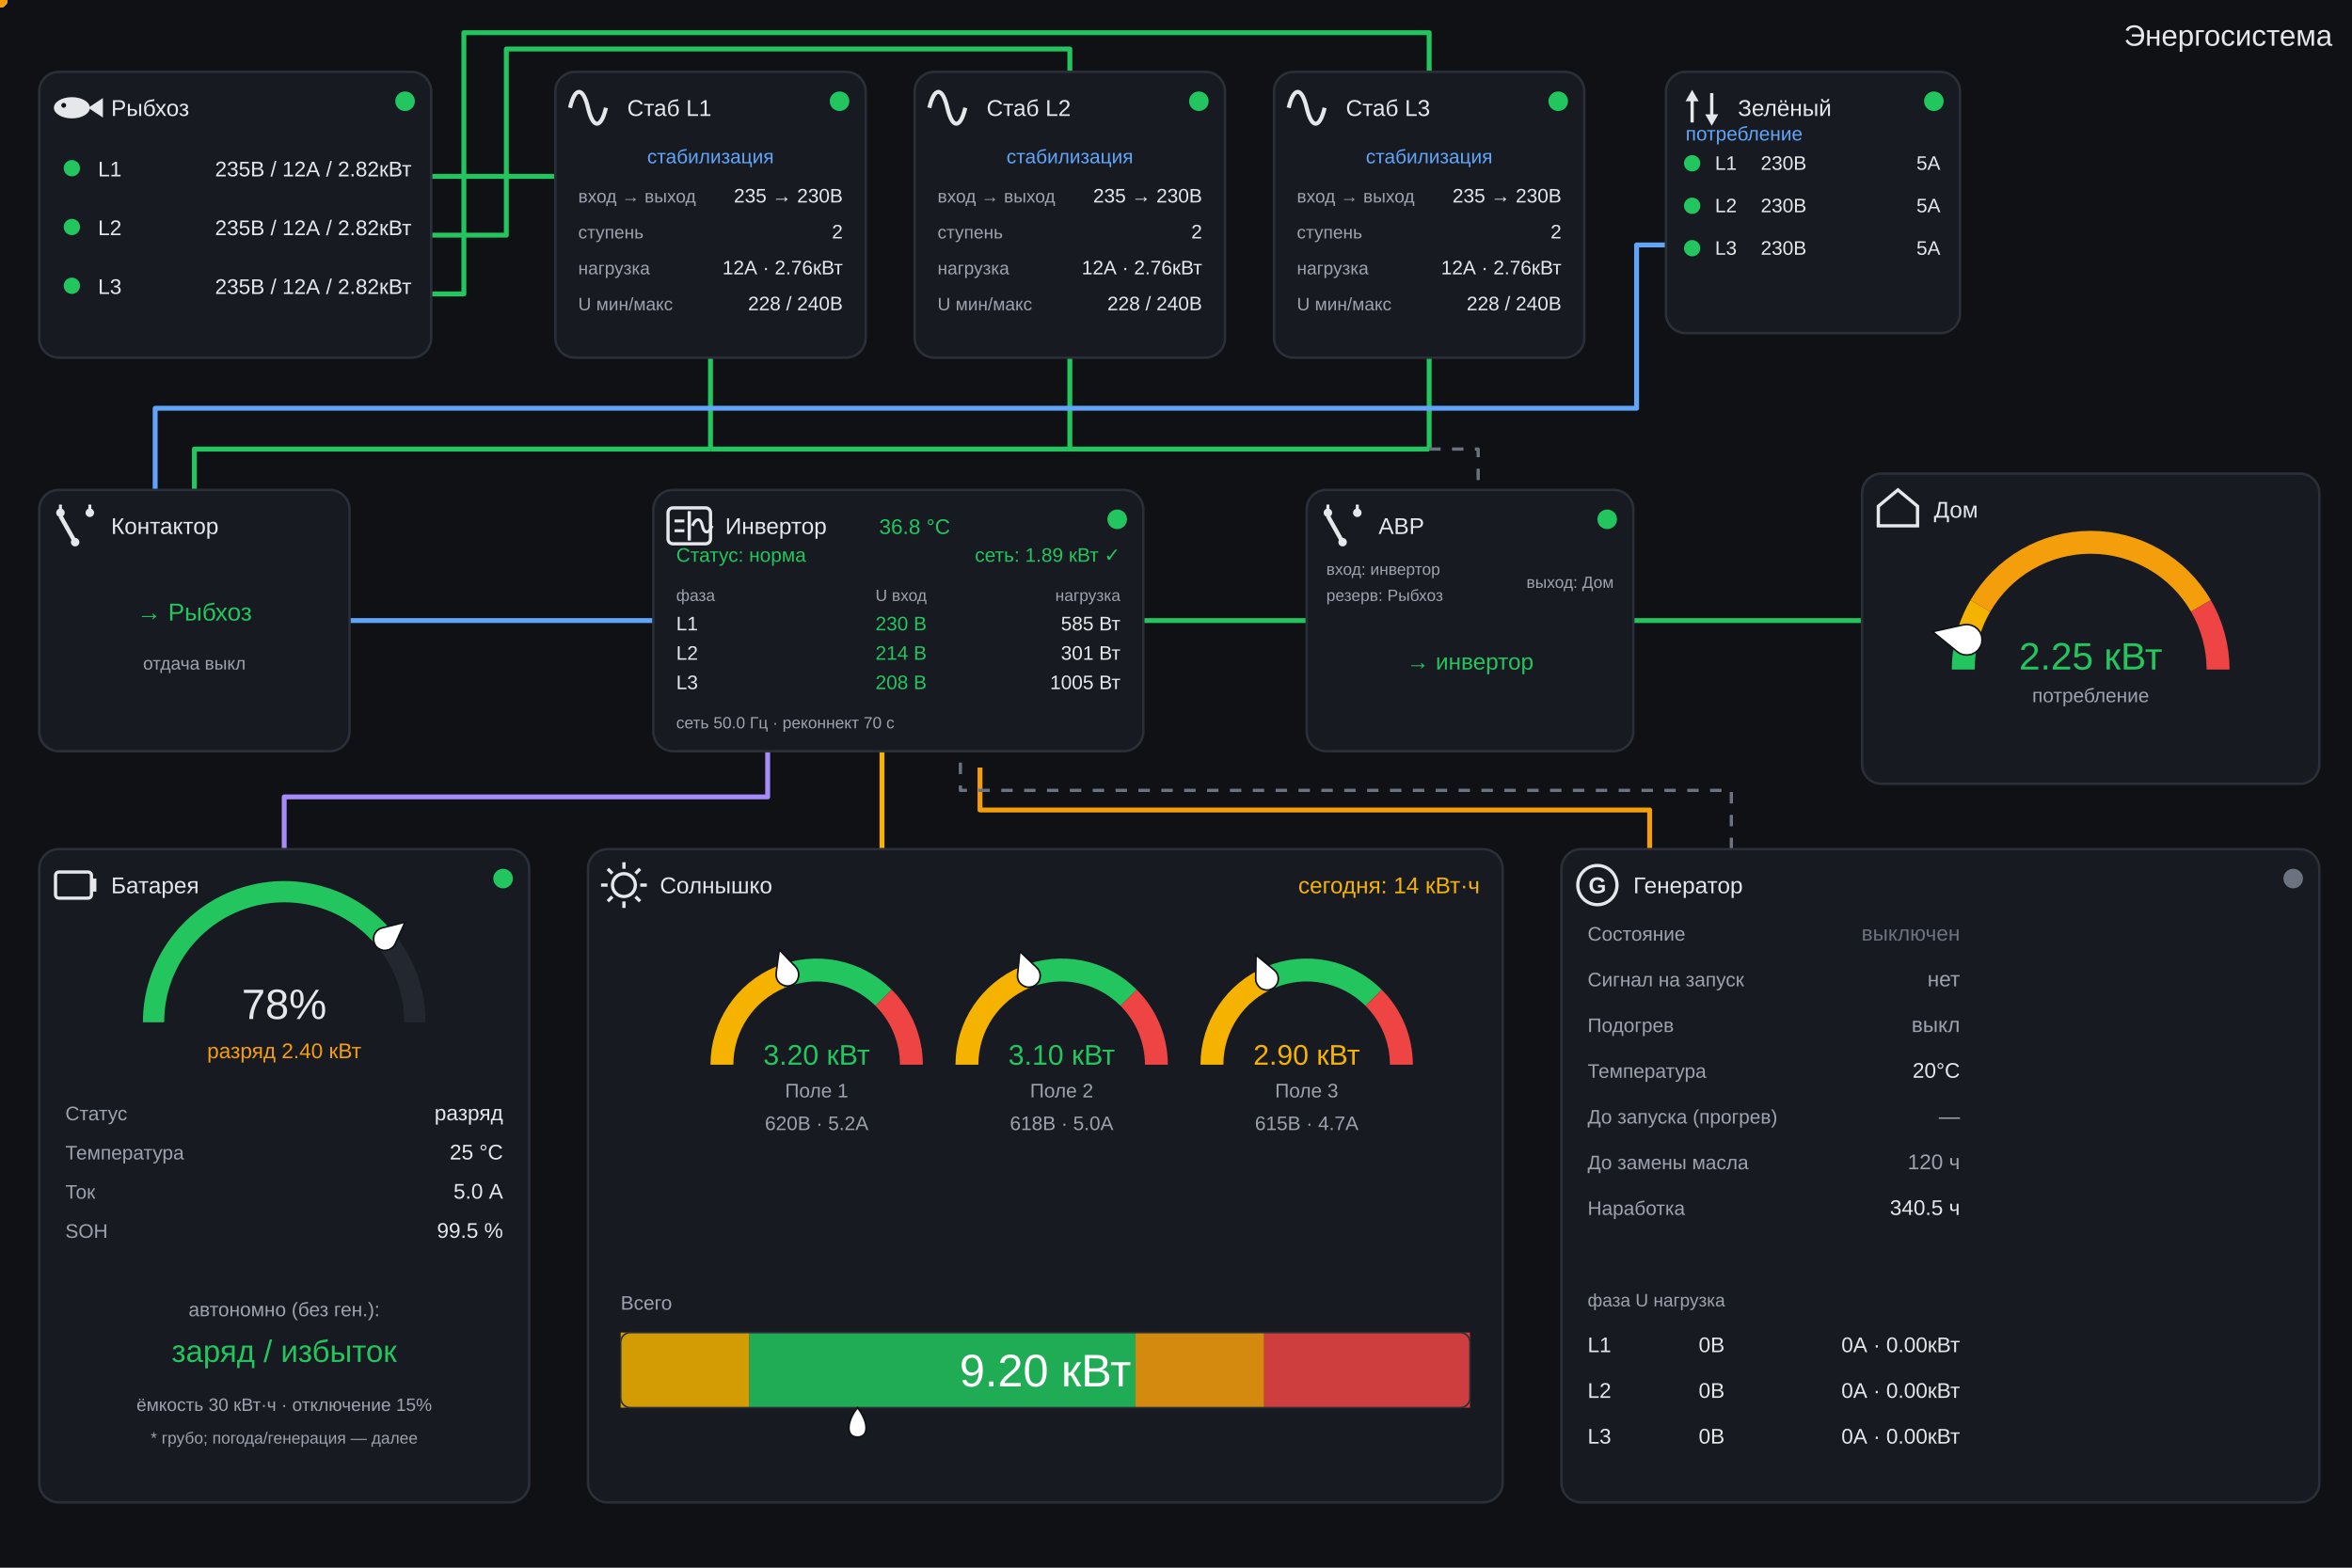
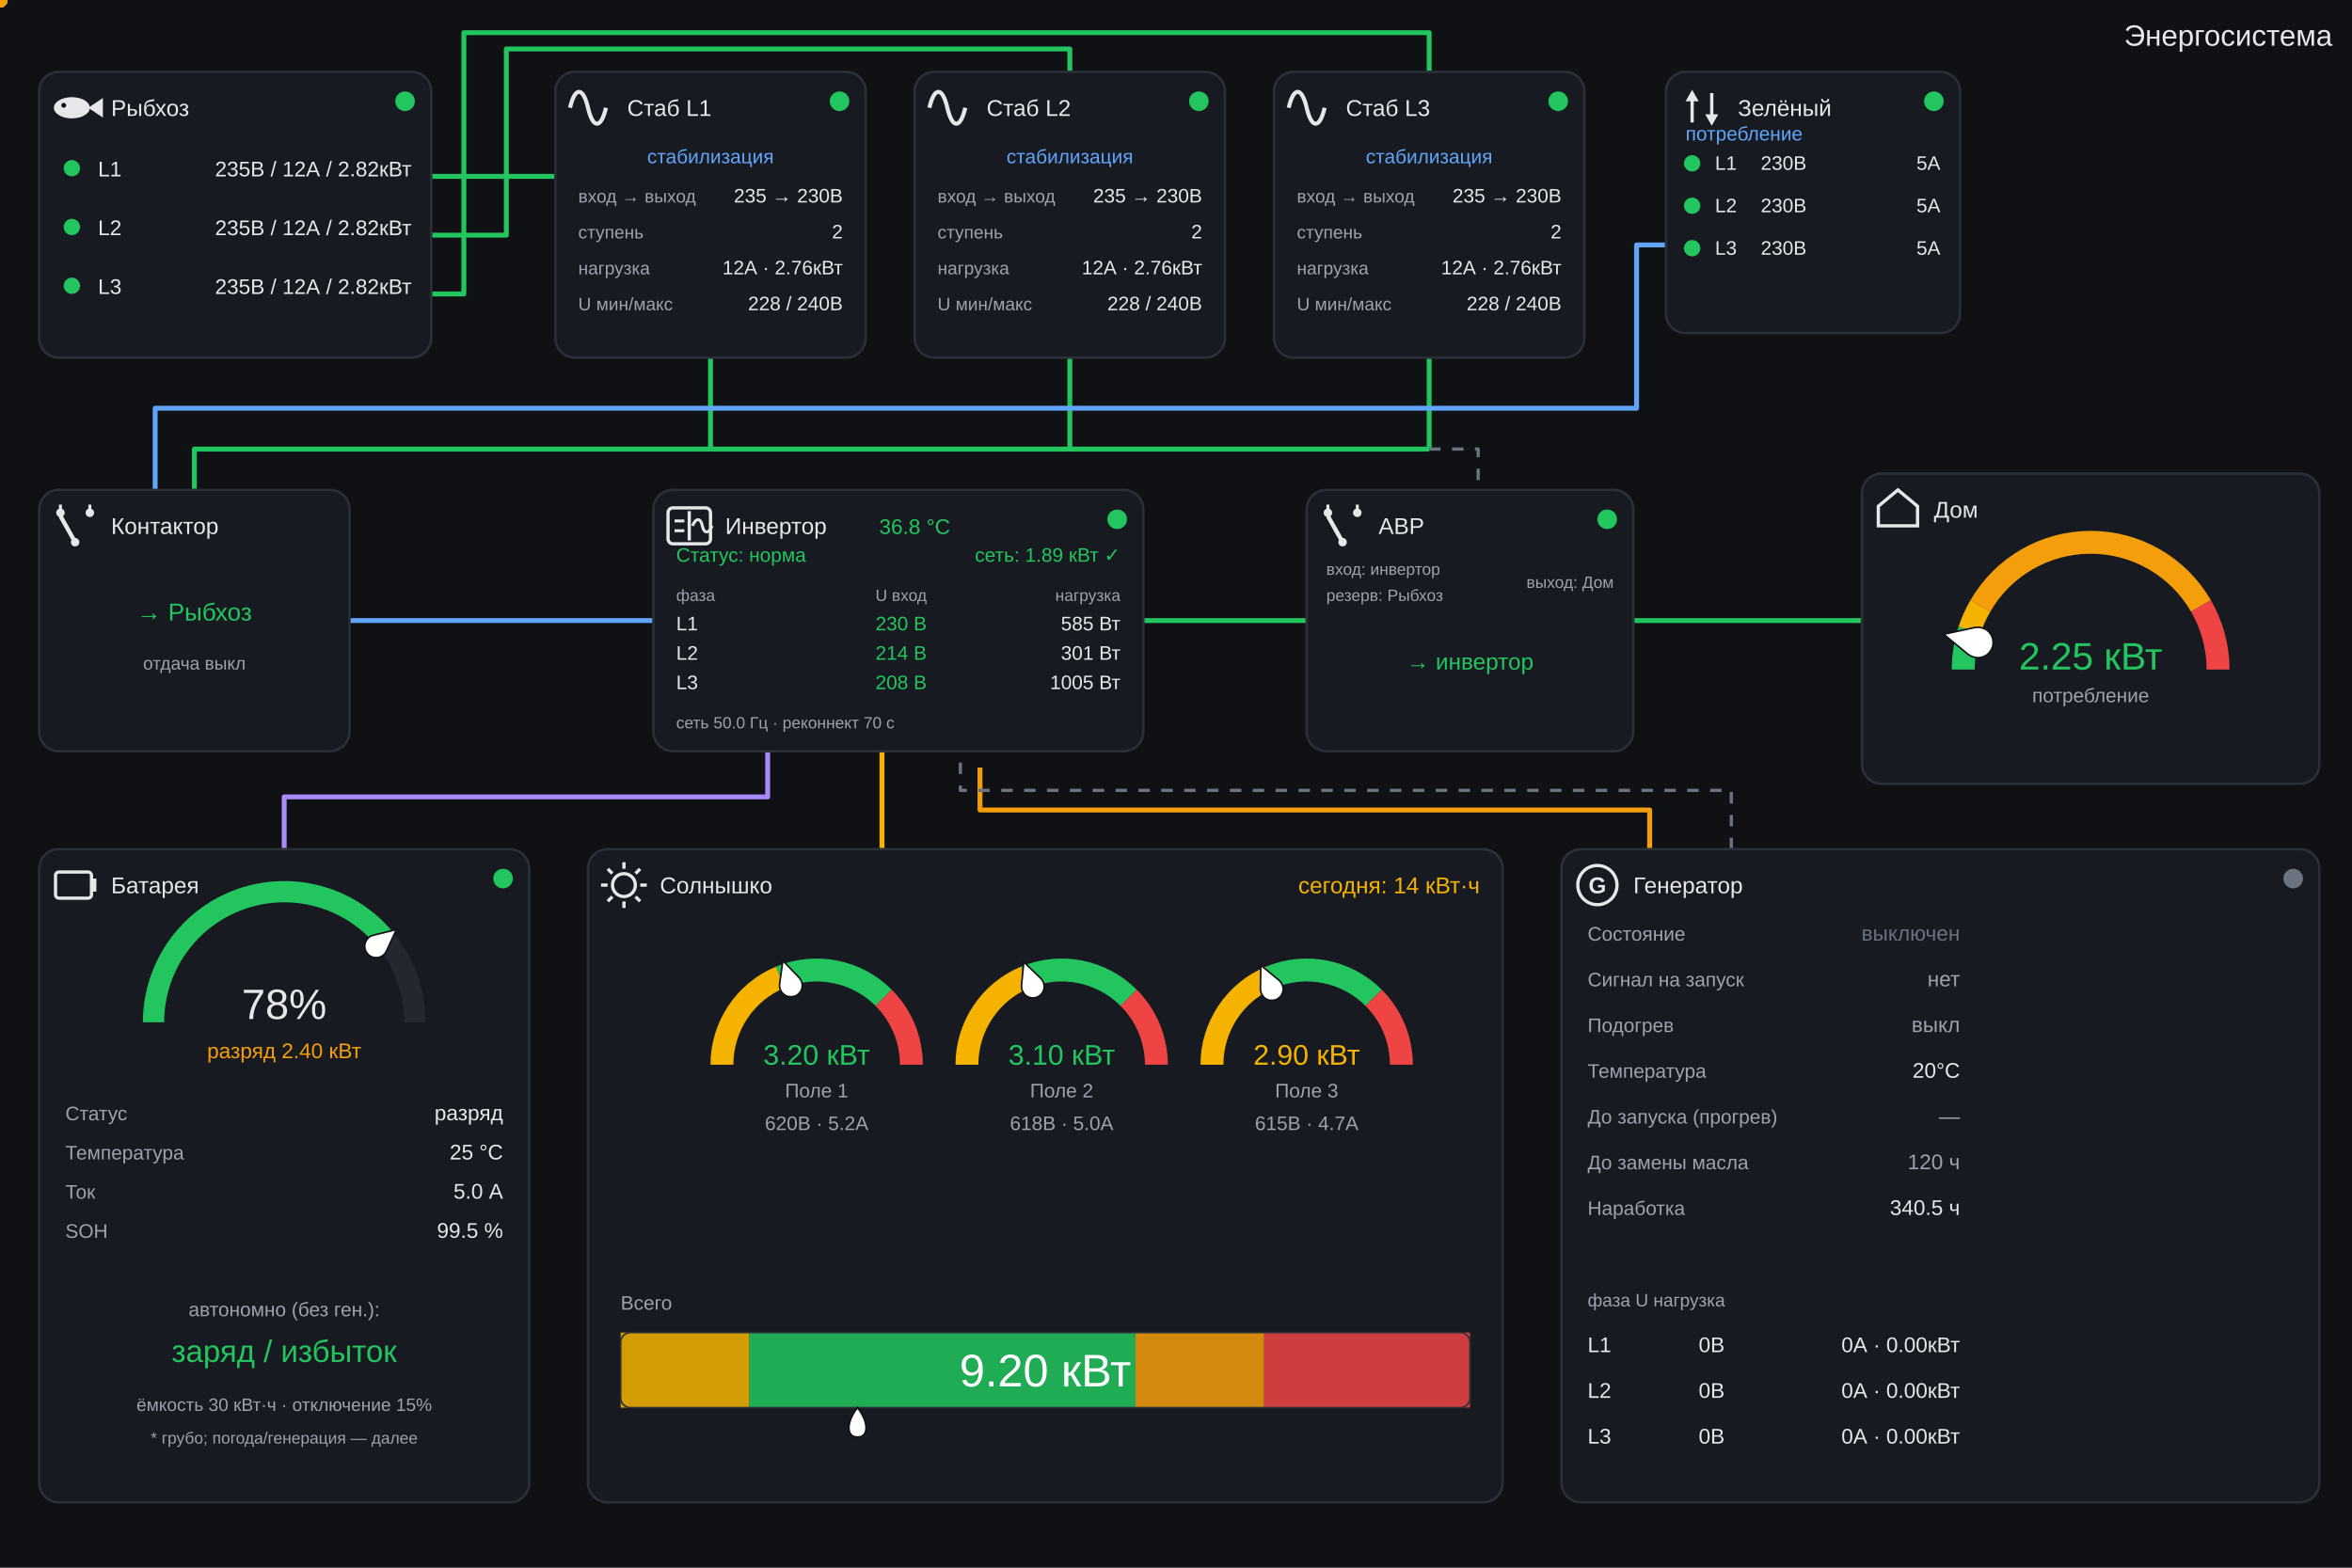
<svg xmlns="http://www.w3.org/2000/svg" viewBox="0 0 1440 960" font-family="Arial,Helvetica,sans-serif">
  <rect x="0" y="0" width="1440" height="960" fill="#0f1115" />
  <text x="1428" y="28" font-size="18" fill="#e5e7eb" text-anchor="end">Энергосистема</text>
  <polyline fill="none" stroke="#22c55e" stroke-width="3" stroke-linejoin="round" points="264,108 340,108 " />
  <circle r="4.5" fill="#22c55e">
    <animateMotion dur="2.36s" repeatCount="indefinite" begin="-0.00s" path="M 264,108 340,108" />
  </circle>
  <circle r="4.5" fill="#22c55e">
    <animateMotion dur="2.36s" repeatCount="indefinite" begin="-0.79s" path="M 264,108 340,108" />
  </circle>
  <circle r="4.5" fill="#22c55e">
    <animateMotion dur="2.36s" repeatCount="indefinite" begin="-1.57s" path="M 264,108 340,108" />
  </circle>
  <polyline fill="none" stroke="#22c55e" stroke-width="3" stroke-linejoin="round" points="264,144 310,144 310,30 655,30 655,44 " />
  <circle r="4.5" fill="#22c55e">
    <animateMotion dur="2.36s" repeatCount="indefinite" begin="-0.00s" path="M 264,144 310,144 310,30 655,30 655,44" />
  </circle>
  <circle r="4.5" fill="#22c55e">
    <animateMotion dur="2.36s" repeatCount="indefinite" begin="-0.79s" path="M 264,144 310,144 310,30 655,30 655,44" />
  </circle>
  <circle r="4.5" fill="#22c55e">
    <animateMotion dur="2.36s" repeatCount="indefinite" begin="-1.57s" path="M 264,144 310,144 310,30 655,30 655,44" />
  </circle>
  <polyline fill="none" stroke="#22c55e" stroke-width="3" stroke-linejoin="round" points="264,180 284,180 284,20 875,20 875,44 " />
  <circle r="4.5" fill="#22c55e">
    <animateMotion dur="2.36s" repeatCount="indefinite" begin="-0.00s" path="M 264,180 284,180 284,20 875,20 875,44" />
  </circle>
  <circle r="4.5" fill="#22c55e">
    <animateMotion dur="2.36s" repeatCount="indefinite" begin="-0.79s" path="M 264,180 284,180 284,20 875,20 875,44" />
  </circle>
  <circle r="4.5" fill="#22c55e">
    <animateMotion dur="2.36s" repeatCount="indefinite" begin="-1.57s" path="M 264,180 284,180 284,20 875,20 875,44" />
  </circle>
  <polyline fill="none" stroke="#22c55e" stroke-width="3" stroke-linejoin="round" points="435,219 435,275 " />
  <circle r="4.5" fill="#22c55e">
    <animateMotion dur="2.24s" repeatCount="indefinite" begin="-0.00s" path="M 435,219 435,275" />
  </circle>
  <circle r="4.5" fill="#22c55e">
    <animateMotion dur="2.24s" repeatCount="indefinite" begin="-0.75s" path="M 435,219 435,275" />
  </circle>
  <circle r="4.5" fill="#22c55e">
    <animateMotion dur="2.24s" repeatCount="indefinite" begin="-1.49s" path="M 435,219 435,275" />
  </circle>
  <polyline fill="none" stroke="#22c55e" stroke-width="3" stroke-linejoin="round" points="655,219 655,275 " />
  <circle r="4.5" fill="#22c55e">
    <animateMotion dur="2.24s" repeatCount="indefinite" begin="-0.00s" path="M 655,219 655,275" />
  </circle>
  <circle r="4.5" fill="#22c55e">
    <animateMotion dur="2.24s" repeatCount="indefinite" begin="-0.75s" path="M 655,219 655,275" />
  </circle>
  <circle r="4.5" fill="#22c55e">
    <animateMotion dur="2.24s" repeatCount="indefinite" begin="-1.49s" path="M 655,219 655,275" />
  </circle>
  <polyline fill="none" stroke="#22c55e" stroke-width="3" stroke-linejoin="round" points="875,219 875,275 " />
  <circle r="4.5" fill="#22c55e">
    <animateMotion dur="2.24s" repeatCount="indefinite" begin="-0.00s" path="M 875,219 875,275" />
  </circle>
  <circle r="4.5" fill="#22c55e">
    <animateMotion dur="2.24s" repeatCount="indefinite" begin="-0.75s" path="M 875,219 875,275" />
  </circle>
  <circle r="4.5" fill="#22c55e">
    <animateMotion dur="2.24s" repeatCount="indefinite" begin="-1.49s" path="M 875,219 875,275" />
  </circle>
  <polyline fill="none" stroke="#22c55e" stroke-width="3" stroke-linejoin="round" points="435,275 875,275 " />
  <polyline fill="none" stroke="#22c55e" stroke-width="3" stroke-linejoin="round" points="435,275 119,275 119,300 " />
  <circle r="4.5" fill="#22c55e">
    <animateMotion dur="2.24s" repeatCount="indefinite" begin="-0.00s" path="M 435,275 119,275 119,300" />
  </circle>
  <circle r="4.5" fill="#22c55e">
    <animateMotion dur="2.24s" repeatCount="indefinite" begin="-0.75s" path="M 435,275 119,275 119,300" />
  </circle>
  <circle r="4.5" fill="#22c55e">
    <animateMotion dur="2.24s" repeatCount="indefinite" begin="-1.49s" path="M 435,275 119,275 119,300" />
  </circle>
  <polyline fill="none" stroke="#6b7280" stroke-width="2" stroke-linejoin="round" stroke-dasharray="7 7" points="875,275 905,275 905,300 " />
  <polyline fill="none" stroke="#60a5fa" stroke-width="3" stroke-linejoin="round" points="1020,150 1002,150 1002,250 95,250 95,300 " />
  <circle r="4.5" fill="#60a5fa">
    <animateMotion dur="2.36s" repeatCount="indefinite" begin="-0.00s" path="M 1020,150 1002,150 1002,250 95,250 95,300" />
  </circle>
  <circle r="4.5" fill="#60a5fa">
    <animateMotion dur="2.36s" repeatCount="indefinite" begin="-0.79s" path="M 1020,150 1002,150 1002,250 95,250 95,300" />
  </circle>
  <circle r="4.5" fill="#60a5fa">
    <animateMotion dur="2.36s" repeatCount="indefinite" begin="-1.57s" path="M 1020,150 1002,150 1002,250 95,250 95,300" />
  </circle>
  <polyline fill="none" stroke="#60a5fa" stroke-width="3" stroke-linejoin="round" points="214,380 400,380 " />
  <circle r="4.5" fill="#60a5fa">
    <animateMotion dur="2.36s" repeatCount="indefinite" begin="-0.00s" path="M 214,380 400,380" />
  </circle>
  <circle r="4.5" fill="#60a5fa">
    <animateMotion dur="2.36s" repeatCount="indefinite" begin="-0.79s" path="M 214,380 400,380" />
  </circle>
  <circle r="4.5" fill="#60a5fa">
    <animateMotion dur="2.36s" repeatCount="indefinite" begin="-1.57s" path="M 214,380 400,380" />
  </circle>
  <polyline fill="none" stroke="#22c55e" stroke-width="3" stroke-linejoin="round" points="700,380 800,380 " />
  <circle r="4.5" fill="#22c55e">
    <animateMotion dur="2.12s" repeatCount="indefinite" begin="-0.00s" path="M 700,380 800,380" />
  </circle>
  <circle r="4.5" fill="#22c55e">
    <animateMotion dur="2.12s" repeatCount="indefinite" begin="-0.71s" path="M 700,380 800,380" />
  </circle>
  <circle r="4.5" fill="#22c55e">
    <animateMotion dur="2.12s" repeatCount="indefinite" begin="-1.41s" path="M 700,380 800,380" />
  </circle>
  <polyline fill="none" stroke="#22c55e" stroke-width="3" stroke-linejoin="round" points="1000,380 1140,380 " />
  <circle r="4.5" fill="#22c55e">
    <animateMotion dur="2.24s" repeatCount="indefinite" begin="-0.00s" path="M 1000,380 1140,380" />
  </circle>
  <circle r="4.5" fill="#22c55e">
    <animateMotion dur="2.24s" repeatCount="indefinite" begin="-0.75s" path="M 1000,380 1140,380" />
  </circle>
  <circle r="4.5" fill="#22c55e">
    <animateMotion dur="2.24s" repeatCount="indefinite" begin="-1.49s" path="M 1000,380 1140,380" />
  </circle>
  <polyline fill="none" stroke="#a78bfa" stroke-width="3" stroke-linejoin="round" points="174,520 174,488 470,488 470,460 " />
  <circle r="4.5" fill="#a78bfa">
    <animateMotion dur="2.31s" repeatCount="indefinite" begin="-0.00s" path="M 174,520 174,488 470,488 470,460" />
  </circle>
  <circle r="4.5" fill="#a78bfa">
    <animateMotion dur="2.31s" repeatCount="indefinite" begin="-0.77s" path="M 174,520 174,488 470,488 470,460" />
  </circle>
  <circle r="4.5" fill="#a78bfa">
    <animateMotion dur="2.31s" repeatCount="indefinite" begin="-1.54s" path="M 174,520 174,488 470,488 470,460" />
  </circle>
  <polyline fill="none" stroke="#f5b300" stroke-width="3" stroke-linejoin="round" points="540,520 540,460 " />
  <circle r="4.5" fill="#f5b300">
    <animateMotion dur="1.50s" repeatCount="indefinite" begin="-0.00s" path="M 540,520 540,460" />
  </circle>
  <circle r="4.5" fill="#f5b300">
    <animateMotion dur="1.50s" repeatCount="indefinite" begin="-0.50s" path="M 540,520 540,460" />
  </circle>
  <circle r="4.5" fill="#f5b300">
    <animateMotion dur="1.50s" repeatCount="indefinite" begin="-1.00s" path="M 540,520 540,460" />
  </circle>
  <polyline fill="none" stroke="#f59e0b" stroke-width="3" stroke-linejoin="round" points="1010,520 1010,496 600,496 600,470 " />
  <circle r="4.5" fill="#f59e0b">
    <animateMotion dur="2.48s" repeatCount="indefinite" begin="-0.00s" path="M 1010,520 1010,496 600,496 600,470" />
  </circle>
  <circle r="4.5" fill="#f59e0b">
    <animateMotion dur="2.48s" repeatCount="indefinite" begin="-0.83s" path="M 1010,520 1010,496 600,496 600,470" />
  </circle>
  <circle r="4.5" fill="#f59e0b">
    <animateMotion dur="2.48s" repeatCount="indefinite" begin="-1.65s" path="M 1010,520 1010,496 600,496 600,470" />
  </circle>
  <polyline fill="none" stroke="#6b7280" stroke-width="2" stroke-linejoin="round" stroke-dasharray="7 7" points="1060,520 1060,484 588,484 588,460 " />
  <rect x="24" y="44" width="240" height="175" rx="12" fill="#171a20" stroke="#2b2f38" stroke-width="1.5" />
  <g fill="#e5e7eb">
    <ellipse cx="44" cy="66" rx="11" ry="6.5" />
    <polygon points="54,66 63,60 63,72" />
  </g>
  <circle cx="39" cy="64.5" r="1.5" fill="#0f1115" />
  <text x="68" y="71" font-size="14" fill="#e5e7eb" text-anchor="start">Рыбхоз</text>
  <circle cx="248" cy="62" r="6" fill="#22c55e" />
  <circle cx="44" cy="103" r="5" fill="#22c55e" />
  <text x="60" y="108" font-size="13" fill="#e5e7eb" text-anchor="start">L1</text>
  <text x="252" y="108" font-size="13" fill="#e5e7eb" text-anchor="end">235В / 12А / 2.82кВт</text>
  <circle cx="44" cy="139" r="5" fill="#22c55e" />
  <text x="60" y="144" font-size="13" fill="#e5e7eb" text-anchor="start">L2</text>
  <text x="252" y="144" font-size="13" fill="#e5e7eb" text-anchor="end">235В / 12А / 2.82кВт</text>
  <circle cx="44" cy="175" r="5" fill="#22c55e" />
  <text x="60" y="180" font-size="13" fill="#e5e7eb" text-anchor="start">L3</text>
  <text x="252" y="180" font-size="13" fill="#e5e7eb" text-anchor="end">235В / 12А / 2.82кВт</text>
  <rect x="340" y="44" width="190" height="175" rx="12" fill="#171a20" stroke="#2b2f38" stroke-width="1.5" />
  <path d="M 349 66 c 3,-13 8,-13 11,0 c 3,13 8,13 11,0" fill="none" stroke="#e5e7eb" stroke-width="2.5" />
  <text x="384" y="71" font-size="14" fill="#e5e7eb" text-anchor="start">Стаб L1</text>
  <circle cx="514" cy="62" r="6" fill="#22c55e" />
  <text x="435" y="100" font-size="12" fill="#60a5fa" text-anchor="middle">стабилизация</text>
  <text x="354" y="124" font-size="11" fill="#9ca3af" text-anchor="start">вход → выход</text>
  <text x="516" y="124" font-size="12" fill="#e5e7eb" text-anchor="end">235 → 230В</text>
  <text x="354" y="146" font-size="11" fill="#9ca3af" text-anchor="start">ступень</text>
  <text x="516" y="146" font-size="12" fill="#e5e7eb" text-anchor="end">2</text>
  <text x="354" y="168" font-size="11" fill="#9ca3af" text-anchor="start">нагрузка</text>
  <text x="516" y="168" font-size="12" fill="#e5e7eb" text-anchor="end">12А · 2.76кВт</text>
  <text x="354" y="190" font-size="11" fill="#9ca3af" text-anchor="start">U мин/макс</text>
  <text x="516" y="190" font-size="12" fill="#e5e7eb" text-anchor="end">228 / 240В</text>
  <rect x="560" y="44" width="190" height="175" rx="12" fill="#171a20" stroke="#2b2f38" stroke-width="1.5" />
  <path d="M 569 66 c 3,-13 8,-13 11,0 c 3,13 8,13 11,0" fill="none" stroke="#e5e7eb" stroke-width="2.5" />
  <text x="604" y="71" font-size="14" fill="#e5e7eb" text-anchor="start">Стаб L2</text>
  <circle cx="734" cy="62" r="6" fill="#22c55e" />
  <text x="655" y="100" font-size="12" fill="#60a5fa" text-anchor="middle">стабилизация</text>
  <text x="574" y="124" font-size="11" fill="#9ca3af" text-anchor="start">вход → выход</text>
  <text x="736" y="124" font-size="12" fill="#e5e7eb" text-anchor="end">235 → 230В</text>
  <text x="574" y="146" font-size="11" fill="#9ca3af" text-anchor="start">ступень</text>
  <text x="736" y="146" font-size="12" fill="#e5e7eb" text-anchor="end">2</text>
  <text x="574" y="168" font-size="11" fill="#9ca3af" text-anchor="start">нагрузка</text>
  <text x="736" y="168" font-size="12" fill="#e5e7eb" text-anchor="end">12А · 2.76кВт</text>
  <text x="574" y="190" font-size="11" fill="#9ca3af" text-anchor="start">U мин/макс</text>
  <text x="736" y="190" font-size="12" fill="#e5e7eb" text-anchor="end">228 / 240В</text>
  <rect x="780" y="44" width="190" height="175" rx="12" fill="#171a20" stroke="#2b2f38" stroke-width="1.5" />
  <path d="M 789 66 c 3,-13 8,-13 11,0 c 3,13 8,13 11,0" fill="none" stroke="#e5e7eb" stroke-width="2.5" />
  <text x="824" y="71" font-size="14" fill="#e5e7eb" text-anchor="start">Стаб L3</text>
  <circle cx="954" cy="62" r="6" fill="#22c55e" />
  <text x="875" y="100" font-size="12" fill="#60a5fa" text-anchor="middle">стабилизация</text>
  <text x="794" y="124" font-size="11" fill="#9ca3af" text-anchor="start">вход → выход</text>
  <text x="956" y="124" font-size="12" fill="#e5e7eb" text-anchor="end">235 → 230В</text>
  <text x="794" y="146" font-size="11" fill="#9ca3af" text-anchor="start">ступень</text>
  <text x="956" y="146" font-size="12" fill="#e5e7eb" text-anchor="end">2</text>
  <text x="794" y="168" font-size="11" fill="#9ca3af" text-anchor="start">нагрузка</text>
  <text x="956" y="168" font-size="12" fill="#e5e7eb" text-anchor="end">12А · 2.76кВт</text>
  <text x="794" y="190" font-size="11" fill="#9ca3af" text-anchor="start">U мин/макс</text>
  <text x="956" y="190" font-size="12" fill="#e5e7eb" text-anchor="end">228 / 240В</text>
  <rect x="1020" y="44" width="180" height="160" rx="12" fill="#171a20" stroke="#2b2f38" stroke-width="1.5" />
  <line x1="1036" y1="75" x2="1036" y2="60" stroke="#e5e7eb" stroke-width="2" />
  <polygon points="1036,55 1032,62 1040,62" fill="#e5e7eb" />
  <line x1="1048" y1="57" x2="1048" y2="72" stroke="#e5e7eb" stroke-width="2" />
  <polygon points="1048,77 1052,70 1044,70" fill="#e5e7eb" />
  <text x="1064" y="71" font-size="14" fill="#e5e7eb" text-anchor="start">Зелёный</text>
  <circle cx="1184" cy="62" r="6" fill="#22c55e" />
  <text x="1032" y="86" font-size="12" fill="#60a5fa" text-anchor="start">потребление</text>
  <circle cx="1036" cy="100" r="5" fill="#22c55e" />
  <text x="1050" y="104" font-size="12" fill="#e5e7eb" text-anchor="start">L1</text>
  <text x="1078" y="104" font-size="12" fill="#e5e7eb" text-anchor="start">230В</text>
  <text x="1188" y="104" font-size="12" fill="#e5e7eb" text-anchor="end">5А</text>
  <circle cx="1036" cy="126" r="5" fill="#22c55e" />
  <text x="1050" y="130" font-size="12" fill="#e5e7eb" text-anchor="start">L2</text>
  <text x="1078" y="130" font-size="12" fill="#e5e7eb" text-anchor="start">230В</text>
  <text x="1188" y="130" font-size="12" fill="#e5e7eb" text-anchor="end">5А</text>
  <circle cx="1036" cy="152" r="5" fill="#22c55e" />
  <text x="1050" y="156" font-size="12" fill="#e5e7eb" text-anchor="start">L3</text>
  <text x="1078" y="156" font-size="12" fill="#e5e7eb" text-anchor="start">230В</text>
  <text x="1188" y="156" font-size="12" fill="#e5e7eb" text-anchor="end">5А</text>
  <rect x="24" y="300" width="190" height="160" rx="12" fill="#171a20" stroke="#2b2f38" stroke-width="1.5" />
  <circle cx="37" cy="314" r="2.6" fill="#e5e7eb" />
  <circle cx="55" cy="314" r="2.6" fill="#e5e7eb" />
  <circle cx="46" cy="332" r="2.6" fill="#e5e7eb" />
  <line x1="37" y1="314" x2="37" y2="309" stroke="#e5e7eb" stroke-width="1.8" />
  <line x1="55" y1="314" x2="55" y2="309" stroke="#e5e7eb" stroke-width="1.8" />
  <line x1="46" y1="332" x2="37" y2="316" stroke="#e5e7eb" stroke-width="2.6" />
  <text x="68" y="327" font-size="14" fill="#e5e7eb" text-anchor="start">Контактор</text>
  <text x="119" y="380" font-size="15" fill="#22c55e" text-anchor="middle">→ Рыбхоз</text>
  <text x="119" y="410" font-size="11" fill="#9ca3af" text-anchor="middle">отдача выкл</text>
  <rect x="400" y="300" width="300" height="160" rx="12" fill="#171a20" stroke="#2b2f38" stroke-width="1.5" />
  <rect x="409" y="311" width="26" height="22" rx="3" fill="none" stroke="#e5e7eb" stroke-width="2" />
  <line x1="422" y1="313" x2="422" y2="331" stroke="#e5e7eb" stroke-width="2" />
  <path d="M 424 322 c 2,-5 5,-5 6,0 c 1,5 4,5 6,0" fill="none" stroke="#e5e7eb" stroke-width="1.8" />
  <line x1="413" y1="319" x2="419" y2="319" stroke="#e5e7eb" stroke-width="1.8" />
  <line x1="413" y1="325" x2="419" y2="325" stroke="#e5e7eb" stroke-width="1.8" />
  <text x="444" y="327" font-size="14" fill="#e5e7eb" text-anchor="start">Инвертор</text>
  <circle cx="684" cy="318" r="6" fill="#22c55e" />
  <text x="560" y="327" font-size="13" fill="#22c55e" text-anchor="middle">36.8 °C</text>
  <text x="414" y="344" font-size="12" fill="#22c55e" text-anchor="start">Статус: норма</text>
  <text x="686" y="344" font-size="12" fill="#22c55e" text-anchor="end">сеть: 1.89 кВт ✓</text>
  <text x="414" y="368" font-size="10" fill="#9ca3af" text-anchor="start">фаза</text>
  <text x="536" y="368" font-size="10" fill="#9ca3af" text-anchor="start">U вход</text>
  <text x="686" y="368" font-size="10" fill="#9ca3af" text-anchor="end">нагрузка</text>
  <text x="414" y="386" font-size="12" fill="#e5e7eb" text-anchor="start">L1</text>
  <text x="536" y="386" font-size="12" fill="#22c55e" text-anchor="start">230 В</text>
  <text x="686" y="386" font-size="12" fill="#e5e7eb" text-anchor="end">585 Вт</text>
  <text x="414" y="404" font-size="12" fill="#e5e7eb" text-anchor="start">L2</text>
  <text x="536" y="404" font-size="12" fill="#22c55e" text-anchor="start">214 В</text>
  <text x="686" y="404" font-size="12" fill="#e5e7eb" text-anchor="end">301 Вт</text>
  <text x="414" y="422" font-size="12" fill="#e5e7eb" text-anchor="start">L3</text>
  <text x="536" y="422" font-size="12" fill="#22c55e" text-anchor="start">208 В</text>
  <text x="686" y="422" font-size="12" fill="#e5e7eb" text-anchor="end">1005 Вт</text>
  <text x="414" y="446" font-size="10" fill="#9ca3af" text-anchor="start">сеть 50.0 Гц · реконнект 70 с</text>
  <rect x="800" y="300" width="200" height="160" rx="12" fill="#171a20" stroke="#2b2f38" stroke-width="1.5" />
  <circle cx="813" cy="314" r="2.6" fill="#e5e7eb" />
  <circle cx="831" cy="314" r="2.6" fill="#e5e7eb" />
  <circle cx="822" cy="332" r="2.6" fill="#e5e7eb" />
  <line x1="813" y1="314" x2="813" y2="309" stroke="#e5e7eb" stroke-width="1.8" />
  <line x1="831" y1="314" x2="831" y2="309" stroke="#e5e7eb" stroke-width="1.8" />
  <line x1="822" y1="332" x2="813" y2="316" stroke="#e5e7eb" stroke-width="2.6" />
  <text x="844" y="327" font-size="14" fill="#e5e7eb" text-anchor="start">АВР</text>
  <circle cx="984" cy="318" r="6" fill="#22c55e" />
  <text x="812" y="352" font-size="10" fill="#9ca3af" text-anchor="start">вход: инвертор</text>
  <text x="812" y="368" font-size="10" fill="#9ca3af" text-anchor="start">резерв: Рыбхоз</text>
  <text x="988" y="360" font-size="10" fill="#9ca3af" text-anchor="end">выход: Дом</text>
  <text x="900" y="410" font-size="14" fill="#22c55e" text-anchor="middle">→ инвертор</text>
  <rect x="1140" y="290" width="280" height="190" rx="12" fill="#171a20" stroke="#2b2f38" stroke-width="1.5" />
  <path d="M 1150 322 L 1150 310 L 1162 300 L 1174 310 L 1174 322 Z" fill="none" stroke="#e5e7eb" stroke-width="2" />
  <text x="1184" y="317" font-size="14" fill="#e5e7eb" text-anchor="start">Дом</text>
  <path fill="none" stroke="#23272f" stroke-width="14" stroke-linecap="butt" d="M 1202.0 410.0 A 78 78 0 0 1 1358.0 410.0" />
  <path fill="none" stroke="#22c55e" stroke-width="14" stroke-linecap="butt" d="M 1202.0 410.0 A 78 78 0 0 1 1205.8 385.9" />
  <path fill="none" stroke="#f5b300" stroke-width="14" stroke-linecap="butt" d="M 1205.8 385.9 A 78 78 0 0 1 1212.5 371.0" />
  <path fill="none" stroke="#f59e0b" stroke-width="14" stroke-linecap="butt" d="M 1212.5 371.0 A 78 78 0 0 1 1347.5 371.0" />
  <path fill="none" stroke="#ef4444" stroke-width="14" stroke-linecap="butt" d="M 1347.5 371.0 A 78 78 0 0 1 1358.0 410.0" />
-   <path d="M 1183.2,386.8 L 1202.2,382.6 L 1204.5,382.4 L 1206.8,382.8 L 1209.0,383.8 L 1210.8,385.2 L 1212.3,387.1 L 1213.2,389.3 L 1213.5,391.6 L 1213.3,394.0 L 1212.4,396.2 L 1211.1,398.1 L 1209.3,399.6 L 1207.1,400.7 L 1204.8,401.1 L 1202.5,401.0 L 1200.2,400.3 L 1198.2,399.0 Z" fill="#ffffff" stroke="#0f1115" stroke-width="1" />
+   <path d="M 1190.0,388.4 L 1209.0,384.3 L 1211.3,384.1 L 1213.6,384.5 L 1215.8,385.4 L 1217.7,386.9 L 1219.1,388.8 L 1220.0,390.9 L 1220.3,393.3 L 1220.1,395.6 L 1219.2,397.8 L 1217.9,399.7 L 1216.1,401.3 L 1213.9,402.3 L 1211.6,402.8 L 1209.3,402.6 L 1207.0,401.9 L 1205.0,400.7 Z" fill="#ffffff" stroke="#0f1115" stroke-width="1" />
  <text x="1280" y="410" font-size="23.4" fill="#22c55e" text-anchor="middle">2.25 кВт</text>
  <text x="1280" y="430" font-size="12" fill="#9ca3af" text-anchor="middle">потребление</text>
  <rect x="24" y="520" width="300" height="400" rx="12" fill="#171a20" stroke="#2b2f38" stroke-width="1.5" />
  <rect x="34" y="534" width="22" height="16" rx="2" fill="none" stroke="#e5e7eb" stroke-width="2" />
  <rect x="56" y="538" width="3" height="8" fill="#e5e7eb" />
  <text x="68" y="547" font-size="14" fill="#e5e7eb" text-anchor="start">Батарея</text>
  <circle cx="308" cy="538" r="6" fill="#22c55e" />
  <path fill="none" stroke="#23272f" stroke-width="13" stroke-linecap="butt" d="M 94.0 626.0 A 80 80 0 0 1 254.0 626.0" />
  <path fill="none" stroke="#22c55e" stroke-width="13" stroke-linecap="butt" d="M 94.0 626.0 A 80 80 0 0 1 235.6 575.0" />
-   <path d="M 248.0,564.7 L 242.0,577.9 L 241.1,579.4 L 239.8,580.6 L 238.3,581.5 L 236.6,581.9 L 234.8,582.0 L 233.1,581.5 L 231.5,580.7 L 230.2,579.5 L 229.3,578.0 L 228.8,576.3 L 228.7,574.5 L 229.0,572.8 L 229.8,571.2 L 230.9,569.9 L 232.3,568.8 L 234.0,568.2 Z" fill="#ffffff" stroke="#0f1115" stroke-width="1" />
+   <path d="M 242.7,569.2 L 236.6,582.4 L 235.7,583.9 L 234.4,585.1 L 232.9,586.0 L 231.2,586.4 L 229.4,586.4 L 227.7,586.0 L 226.1,585.1 L 224.9,583.9 L 223.9,582.4 L 223.4,580.8 L 223.3,579.0 L 223.6,577.3 L 224.4,575.7 L 225.5,574.3 L 226.9,573.3 L 228.6,572.7 Z" fill="#ffffff" stroke="#0f1115" stroke-width="1" />
  <text x="174" y="624" font-size="26" fill="#e5e7eb" text-anchor="middle">78%</text>
  <text x="174" y="648" font-size="13" fill="#f59e0b" text-anchor="middle">разряд 2.40 кВт</text>
  <text x="40" y="686" font-size="12" fill="#9ca3af" text-anchor="start">Статус</text>
  <text x="308" y="686" font-size="13" fill="#e5e7eb" text-anchor="end">разряд</text>
  <text x="40" y="710" font-size="12" fill="#9ca3af" text-anchor="start">Температура</text>
  <text x="308" y="710" font-size="13" fill="#e5e7eb" text-anchor="end">25 °C</text>
  <text x="40" y="734" font-size="12" fill="#9ca3af" text-anchor="start">Ток</text>
  <text x="308" y="734" font-size="13" fill="#e5e7eb" text-anchor="end">5.0 А</text>
  <text x="40" y="758" font-size="12" fill="#9ca3af" text-anchor="start">SOH</text>
  <text x="308" y="758" font-size="13" fill="#e5e7eb" text-anchor="end">99.5 %</text>
  <text x="174" y="806" font-size="12" fill="#9ca3af" text-anchor="middle">автономно (без ген.):</text>
  <text x="174" y="834" font-size="19" fill="#22c55e" text-anchor="middle">заряд / избыток</text>
  <text x="174" y="864" font-size="11" fill="#9ca3af" text-anchor="middle">ёмкость 30 кВт·ч · отключение 15%</text>
  <text x="174" y="884" font-size="10" fill="#9ca3af" text-anchor="middle">* грубо; погода/генерация — далее</text>
  <rect x="360" y="520" width="560" height="400" rx="12" fill="#171a20" stroke="#2b2f38" stroke-width="1.5" />
  <circle cx="382" cy="542" r="7" fill="none" stroke="#e5e7eb" stroke-width="2" />
  <line x1="392.0" y1="542.0" x2="396.0" y2="542.0" stroke="#e5e7eb" stroke-width="2" />
  <line x1="389.1" y1="534.9" x2="391.9" y2="532.1" stroke="#e5e7eb" stroke-width="2" />
  <line x1="382.0" y1="532.0" x2="382.0" y2="528.0" stroke="#e5e7eb" stroke-width="2" />
  <line x1="374.9" y1="534.9" x2="372.1" y2="532.1" stroke="#e5e7eb" stroke-width="2" />
  <line x1="372.0" y1="542.0" x2="368.0" y2="542.0" stroke="#e5e7eb" stroke-width="2" />
  <line x1="374.9" y1="549.1" x2="372.1" y2="551.9" stroke="#e5e7eb" stroke-width="2" />
  <line x1="382.0" y1="552.0" x2="382.0" y2="556.0" stroke="#e5e7eb" stroke-width="2" />
  <line x1="389.1" y1="549.1" x2="391.9" y2="551.9" stroke="#e5e7eb" stroke-width="2" />
  <text x="404" y="547" font-size="14" fill="#e5e7eb" text-anchor="start">Солнышко</text>
  <text x="906" y="547" font-size="14" fill="#f5b300" text-anchor="end">сегодня: 14 кВт·ч</text>
  <path fill="none" stroke="#23272f" stroke-width="14" stroke-linecap="butt" d="M 442.0 652.0 A 58 58 0 0 1 558.0 652.0" />
  <path fill="none" stroke="#f5b300" stroke-width="14" stroke-linecap="butt" d="M 442.0 652.0 A 58 58 0 0 1 477.8 598.4" />
  <path fill="none" stroke="#22c55e" stroke-width="14" stroke-linecap="butt" d="M 477.8 598.4 A 58 58 0 0 1 541.0 611.0" />
  <path fill="none" stroke="#ef4444" stroke-width="14" stroke-linecap="butt" d="M 541.0 611.0 A 58 58 0 0 1 558.0 652.0" />
-   <path d="M 477.1,581.6 L 487.1,592.0 L 488.1,593.4 L 488.8,595.1 L 489.0,596.8 L 488.8,598.5 L 488.2,600.2 L 487.2,601.6 L 485.8,602.7 L 484.2,603.5 L 482.5,603.8 L 480.8,603.7 L 479.1,603.1 L 477.6,602.2 L 476.4,600.9 L 475.6,599.4 L 475.2,597.7 L 475.2,595.9 Z" fill="#ffffff" stroke="#0f1115" stroke-width="1" />
+   <path d="M 479.3,588.3 L 489.3,598.7 L 490.3,600.1 L 491.0,601.7 L 491.2,603.5 L 491.0,605.2 L 490.4,606.8 L 489.3,608.2 L 488.0,609.4 L 486.4,610.1 L 484.7,610.4 L 482.9,610.3 L 481.3,609.8 L 479.8,608.8 L 478.6,607.6 L 477.7,606.0 L 477.3,604.3 L 477.3,602.6 Z" fill="#ffffff" stroke="#0f1115" stroke-width="1" />
  <text x="500" y="652" font-size="17.4" fill="#22c55e" text-anchor="middle">3.20 кВт</text>
  <text x="500" y="672" font-size="12" fill="#9ca3af" text-anchor="middle">Поле 1</text>
  <text x="500" y="692" font-size="12" fill="#9ca3af" text-anchor="middle">620В · 5.2А</text>
  <path fill="none" stroke="#23272f" stroke-width="14" stroke-linecap="butt" d="M 592.0 652.0 A 58 58 0 0 1 708.0 652.0" />
  <path fill="none" stroke="#f5b300" stroke-width="14" stroke-linecap="butt" d="M 592.0 652.0 A 58 58 0 0 1 627.8 598.4" />
  <path fill="none" stroke="#22c55e" stroke-width="14" stroke-linecap="butt" d="M 627.8 598.4 A 58 58 0 0 1 691.0 611.0" />
  <path fill="none" stroke="#ef4444" stroke-width="14" stroke-linecap="butt" d="M 691.0 611.0 A 58 58 0 0 1 708.0 652.0" />
-   <path d="M 624.4,582.6 L 634.8,592.6 L 635.9,593.9 L 636.6,595.5 L 636.9,597.3 L 636.7,599.0 L 636.2,600.7 L 635.2,602.1 L 633.9,603.3 L 632.3,604.1 L 630.6,604.5 L 628.9,604.5 L 627.2,604.0 L 625.7,603.1 L 624.4,601.9 L 623.5,600.4 L 623.0,598.7 L 623.0,596.9 Z" fill="#ffffff" stroke="#0f1115" stroke-width="1" />
+   <path d="M 626.8,589.1 L 637.2,599.1 L 638.3,600.5 L 639.0,602.1 L 639.3,603.8 L 639.2,605.6 L 638.6,607.2 L 637.6,608.7 L 636.3,609.9 L 634.8,610.7 L 633.0,611.1 L 631.3,611.0 L 629.6,610.6 L 628.1,609.7 L 626.9,608.4 L 626.0,606.9 L 625.5,605.2 L 625.4,603.5 Z" fill="#ffffff" stroke="#0f1115" stroke-width="1" />
  <text x="650" y="652" font-size="17.4" fill="#22c55e" text-anchor="middle">3.10 кВт</text>
  <text x="650" y="672" font-size="12" fill="#9ca3af" text-anchor="middle">Поле 2</text>
  <text x="650" y="692" font-size="12" fill="#9ca3af" text-anchor="middle">618В · 5.0А</text>
  <path fill="none" stroke="#23272f" stroke-width="14" stroke-linecap="butt" d="M 742.0 652.0 A 58 58 0 0 1 858.0 652.0" />
  <path fill="none" stroke="#f5b300" stroke-width="14" stroke-linecap="butt" d="M 742.0 652.0 A 58 58 0 0 1 777.8 598.4" />
  <path fill="none" stroke="#22c55e" stroke-width="14" stroke-linecap="butt" d="M 777.8 598.4 A 58 58 0 0 1 841.0 611.0" />
  <path fill="none" stroke="#ef4444" stroke-width="14" stroke-linecap="butt" d="M 841.0 611.0 A 58 58 0 0 1 858.0 652.0" />
-   <path d="M 769.0,584.8 L 780.1,594.0 L 781.3,595.2 L 782.2,596.8 L 782.6,598.5 L 782.6,600.2 L 782.2,601.9 L 781.3,603.4 L 780.1,604.7 L 778.6,605.6 L 777.0,606.2 L 775.2,606.3 L 773.5,605.9 L 771.9,605.2 L 770.6,604.0 L 769.6,602.6 L 768.9,600.9 L 768.8,599.2 Z" fill="#ffffff" stroke="#0f1115" stroke-width="1" />
+   <path d="M 771.9,591.1 L 783.1,600.3 L 784.3,601.6 L 785.1,603.1 L 785.6,604.8 L 785.6,606.6 L 785.1,608.3 L 784.3,609.8 L 783.0,611.1 L 781.6,612.0 L 779.9,612.5 L 778.1,612.6 L 776.4,612.3 L 774.8,611.5 L 773.5,610.4 L 772.5,608.9 L 771.9,607.3 L 771.7,605.6 Z" fill="#ffffff" stroke="#0f1115" stroke-width="1" />
  <text x="800" y="652" font-size="17.4" fill="#f5b300" text-anchor="middle">2.90 кВт</text>
  <text x="800" y="672" font-size="12" fill="#9ca3af" text-anchor="middle">Поле 3</text>
  <text x="800" y="692" font-size="12" fill="#9ca3af" text-anchor="middle">615В · 4.7А</text>
  <text x="380" y="802" font-size="12" fill="#9ca3af" text-anchor="start">Всего</text>
  <rect x="380.0" y="816" width="78.8" height="46" fill="#f5b300" opacity="0.85" />
  <rect x="458.8" y="816" width="236.4" height="46" fill="#22c55e" opacity="0.85" />
  <rect x="695.2" y="816" width="78.8" height="46" fill="#f59e0b" opacity="0.85" />
  <rect x="773.9" y="816" width="126.1" height="46" fill="#ef4444" opacity="0.85" />
  <rect x="380" y="816" width="520" height="46" rx="6" fill="none" stroke="#2b2f38" stroke-width="1" />
  <path d="M 525.0,862 C 532.0,871 532.0,880 525.0,880 C 518.0,880 518.0,871 525.0,862 Z" fill="#ffffff" stroke="#0f1115" stroke-width="1" />
  <text x="640" y="849" font-size="28" fill="#ffffff" text-anchor="middle">9.20 кВт</text>
  <rect x="956" y="520" width="464" height="400" rx="12" fill="#171a20" stroke="#2b2f38" stroke-width="1.5" />
  <circle cx="978" cy="542" r="12" fill="none" stroke="#e5e7eb" stroke-width="2" />
  <text x="978" y="547" font-size="14" font-weight="bold" fill="#e5e7eb" text-anchor="middle">G</text>
  <text x="1000" y="547" font-size="14" fill="#e5e7eb" text-anchor="start">Генератор</text>
  <circle cx="1404" cy="538" r="6" fill="#6b7280" />
  <text x="972" y="576" font-size="12" fill="#9ca3af" text-anchor="start">Состояние</text>
  <text x="1200" y="576" font-size="13" fill="#6b7280" text-anchor="end">выключен</text>
  <text x="972" y="604" font-size="12" fill="#9ca3af" text-anchor="start">Сигнал на запуск</text>
  <text x="1200" y="604" font-size="13" fill="#9ca3af" text-anchor="end">нет</text>
  <text x="972" y="632" font-size="12" fill="#9ca3af" text-anchor="start">Подогрев</text>
  <text x="1200" y="632" font-size="13" fill="#9ca3af" text-anchor="end">выкл</text>
  <text x="972" y="660" font-size="12" fill="#9ca3af" text-anchor="start">Температура</text>
  <text x="1200" y="660" font-size="13" fill="#e5e7eb" text-anchor="end">20°C</text>
  <text x="972" y="688" font-size="12" fill="#9ca3af" text-anchor="start">До запуска (прогрев)</text>
  <text x="1200" y="688" font-size="13" fill="#9ca3af" text-anchor="end">—</text>
  <text x="972" y="716" font-size="12" fill="#9ca3af" text-anchor="start">До замены масла</text>
  <text x="1200" y="716" font-size="13" fill="#9ca3af" text-anchor="end">120 ч</text>
  <text x="972" y="744" font-size="12" fill="#9ca3af" text-anchor="start">Наработка</text>
  <text x="1200" y="744" font-size="13" fill="#e5e7eb" text-anchor="end">340.5 ч</text>
  <text x="972" y="800" font-size="11" fill="#9ca3af" text-anchor="start">фаза      U          нагрузка</text>
  <text x="972" y="828" font-size="13" fill="#e5e7eb" text-anchor="start">L1</text>
  <text x="1040" y="828" font-size="13" fill="#e5e7eb" text-anchor="start">0В</text>
  <text x="1200" y="828" font-size="13" fill="#e5e7eb" text-anchor="end">0А · 0.00кВт</text>
  <text x="972" y="856" font-size="13" fill="#e5e7eb" text-anchor="start">L2</text>
  <text x="1040" y="856" font-size="13" fill="#e5e7eb" text-anchor="start">0В</text>
  <text x="1200" y="856" font-size="13" fill="#e5e7eb" text-anchor="end">0А · 0.00кВт</text>
  <text x="972" y="884" font-size="13" fill="#e5e7eb" text-anchor="start">L3</text>
  <text x="1040" y="884" font-size="13" fill="#e5e7eb" text-anchor="start">0В</text>
  <text x="1200" y="884" font-size="13" fill="#e5e7eb" text-anchor="end">0А · 0.00кВт</text>
</svg>
